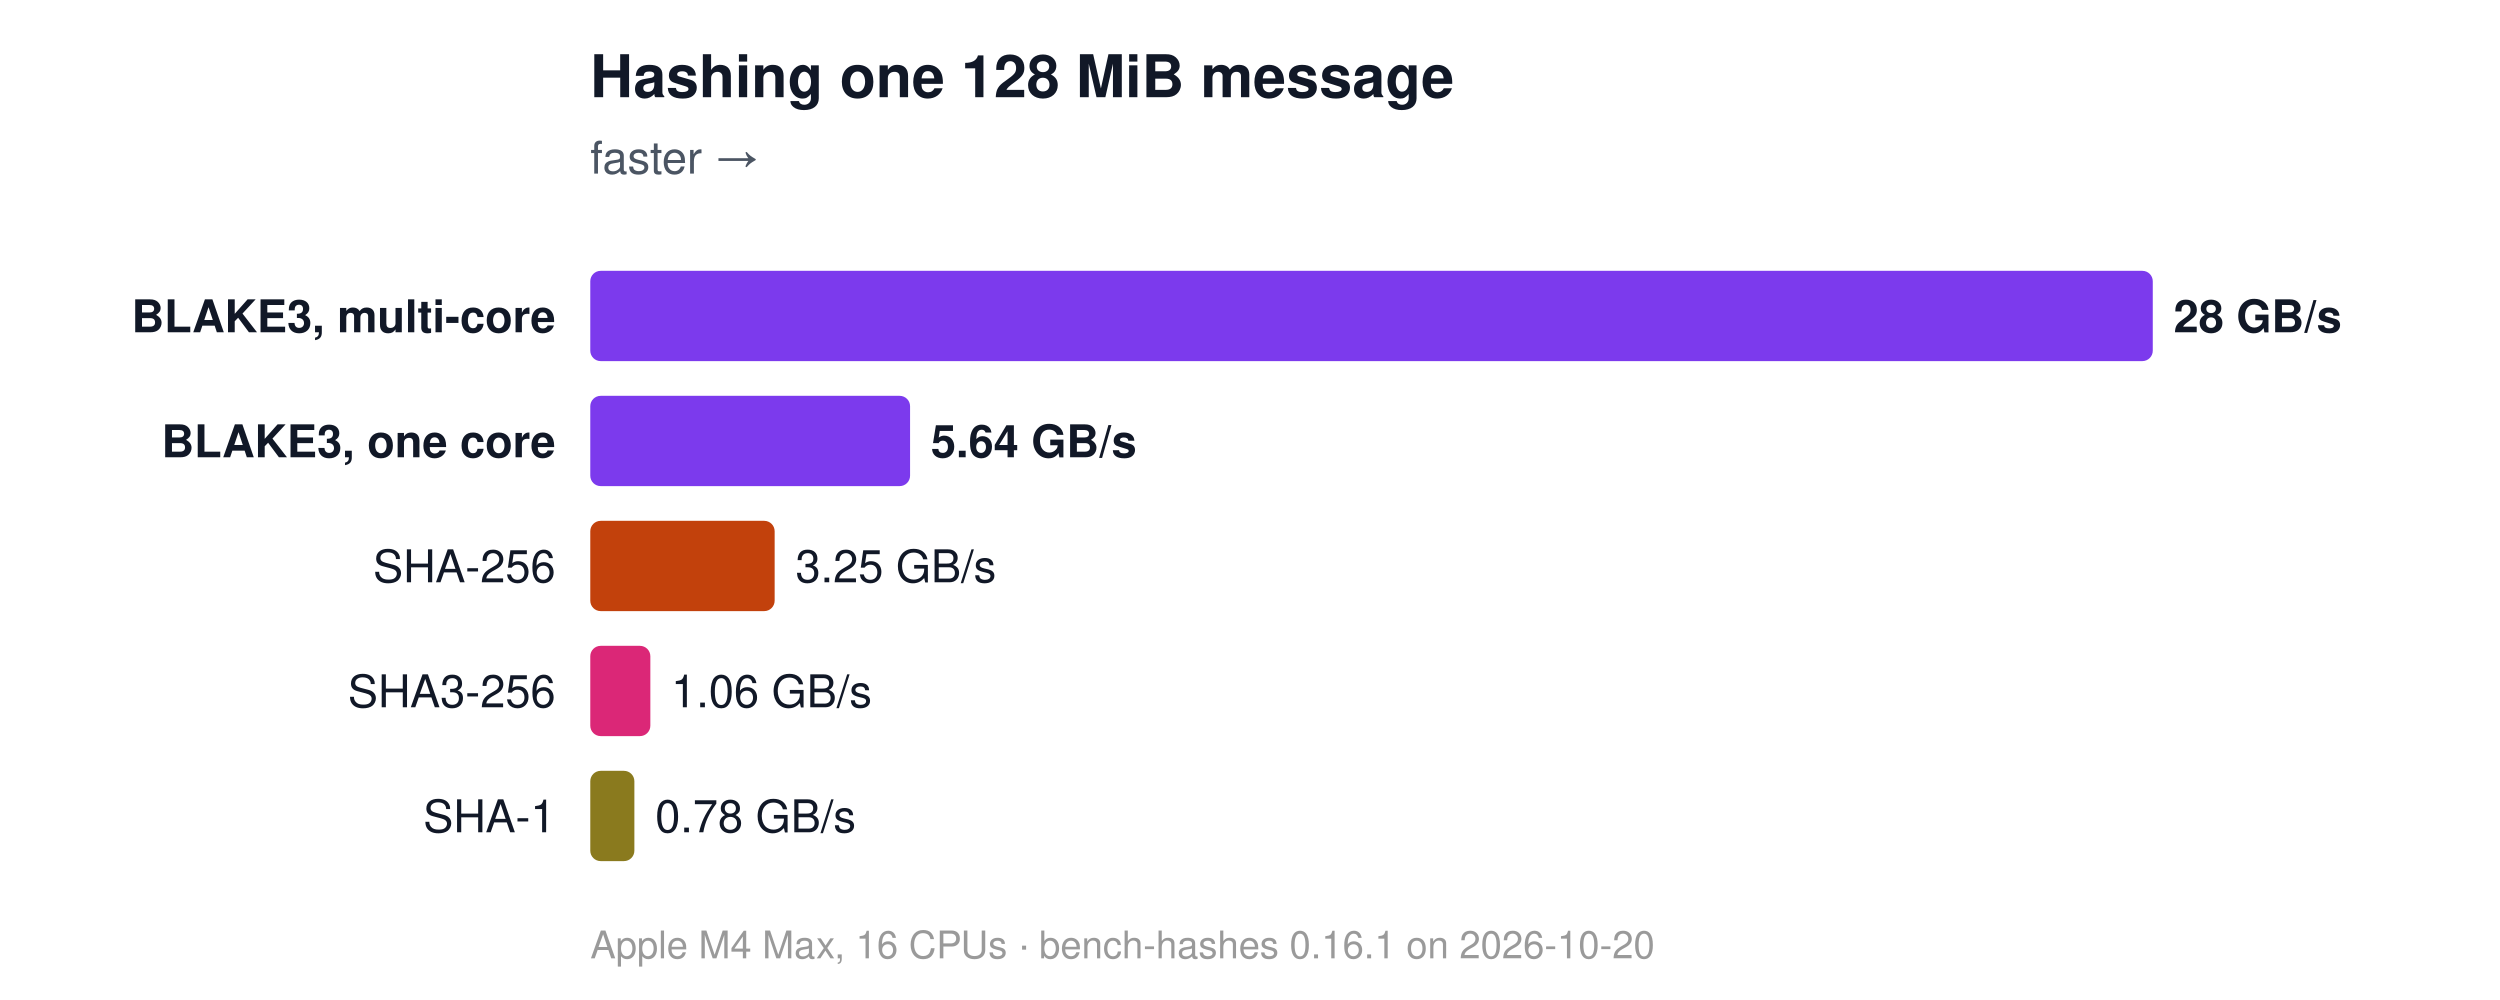
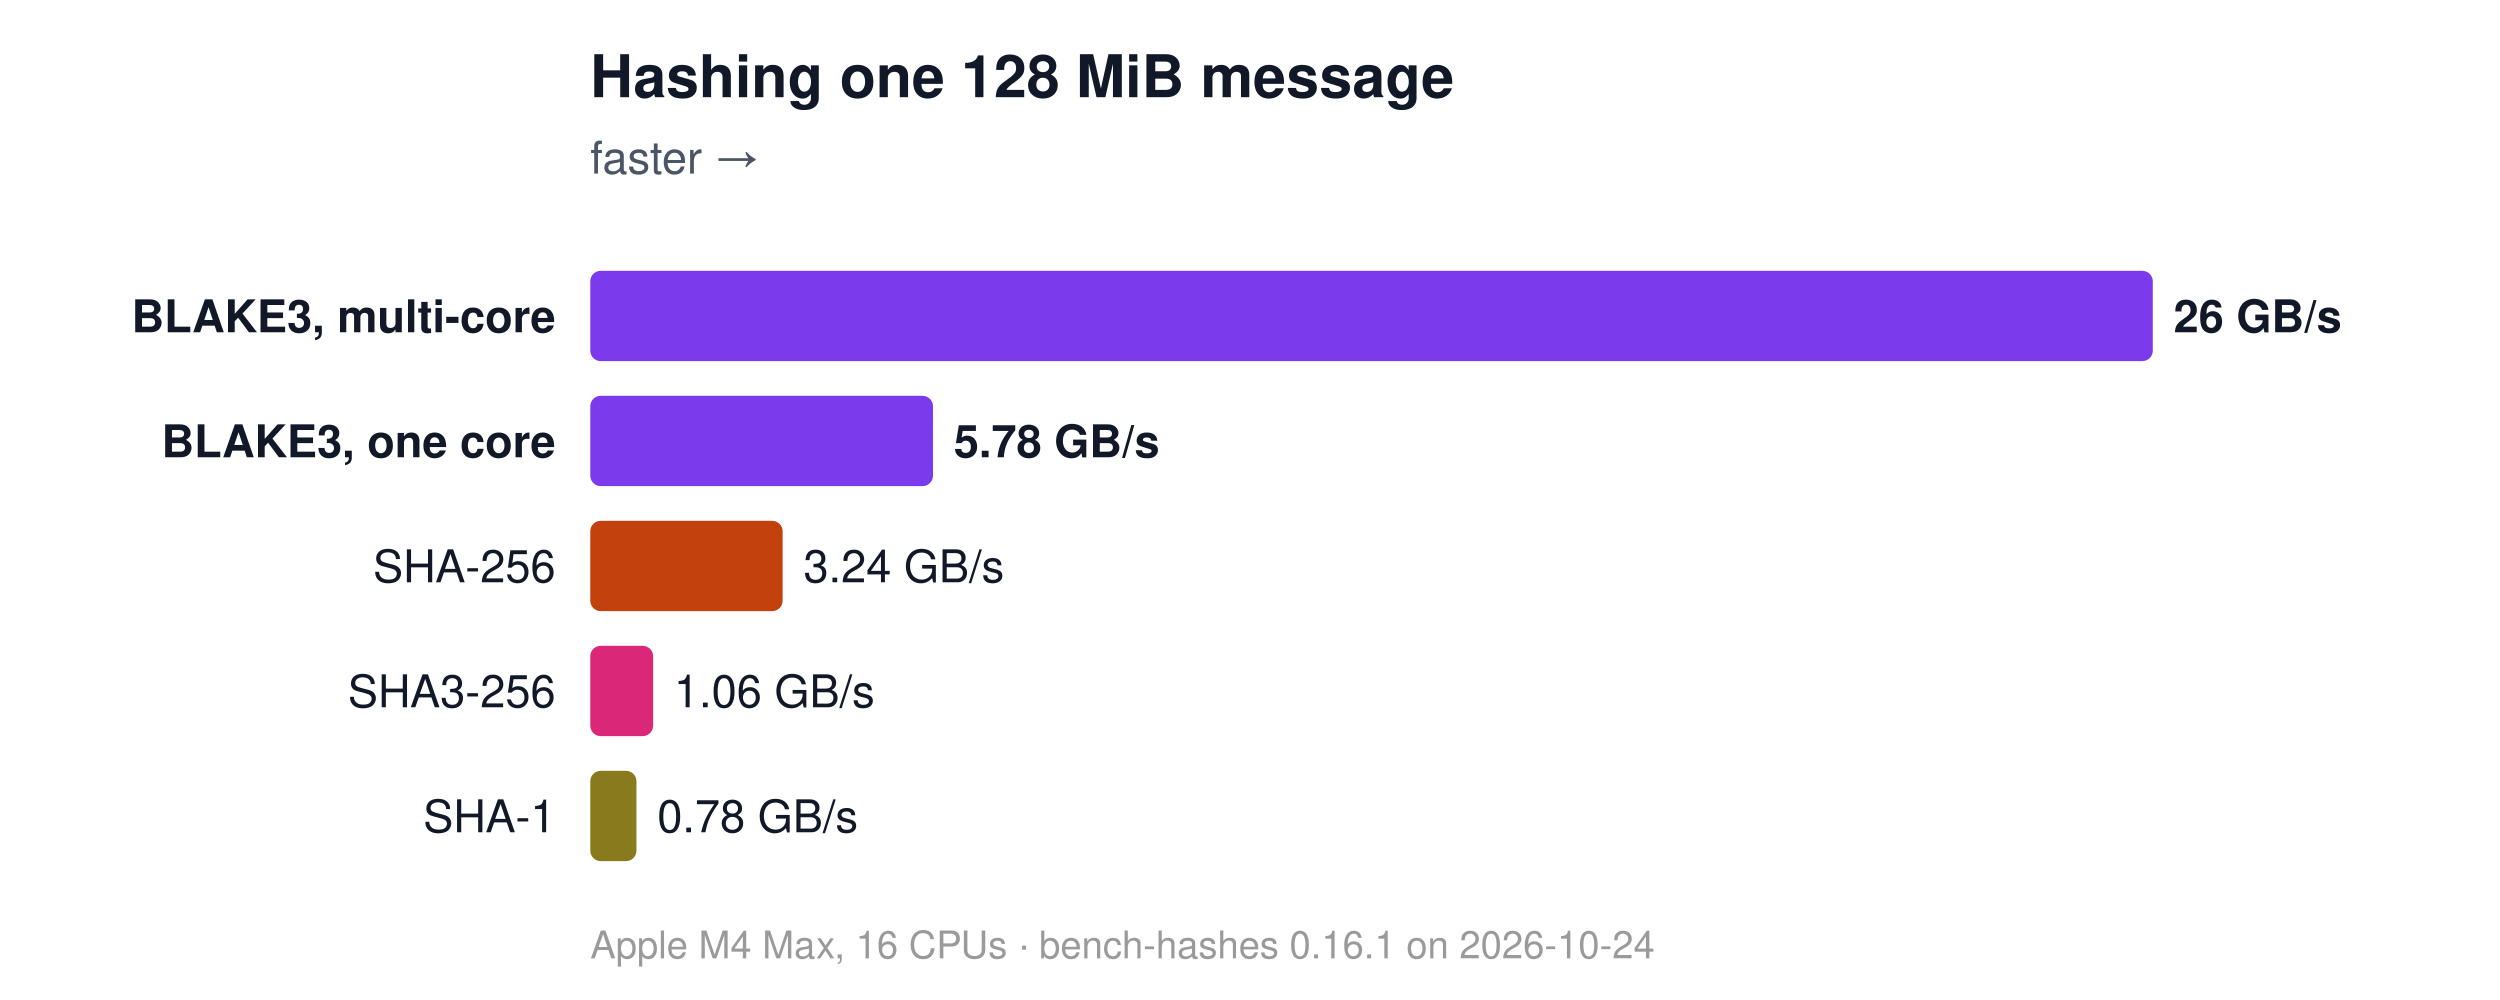
<svg xmlns="http://www.w3.org/2000/svg" width="720" height="288" viewBox="0 0 720 288" font-family="-apple-system, BlinkMacSystemFont, 'Segoe UI', Helvetica, Arial, sans-serif">
  <rect width="720" height="288" fill="#ffffff" />
  <text x="170" y="28" font-size="17" font-weight="600" fill="#111827">Hashing one 128 MiB message</text>
  <text x="170" y="50" font-size="13" fill="#4b5563">faster →</text>
  <text x="160" y="95.7" font-size="13" fill="#111827" text-anchor="end" font-weight="600">BLAKE3, multi-core</text>
  <rect x="170" y="78" width="450.0" height="26" rx="3" fill="#7c3aed" />
-   <text x="626.0" y="95.7" font-size="13" fill="#111827" font-weight="600">28 GB/s</text>
+   <text x="626.0" y="95.7" font-size="13" fill="#111827" font-weight="600">26 GB/s</text>
  <text x="160" y="131.7" font-size="13" fill="#111827" text-anchor="end" font-weight="600">BLAKE3, one core</text>
-   <rect x="170" y="114" width="92.1" height="26" rx="3" fill="#7c3aed" />
-   <text x="268.1" y="131.7" font-size="13" fill="#111827" font-weight="600">5.64 GB/s</text>
+   <rect x="170" y="114" width="98.7" height="26" rx="3" fill="#7c3aed" />
+   <text x="274.7" y="131.7" font-size="13" fill="#111827" font-weight="600">5.78 GB/s</text>
  <text x="160" y="167.7" font-size="13" fill="#111827" text-anchor="end">SHA-256</text>
-   <rect x="170" y="150" width="53.1" height="26" rx="3" fill="#c2410c" />
-   <text x="229.1" y="167.7" font-size="13" fill="#111827">3.25 GB/s</text>
+   <rect x="170" y="150" width="55.4" height="26" rx="3" fill="#c2410c" />
+   <text x="231.4" y="167.7" font-size="13" fill="#111827">3.24 GB/s</text>
  <text x="160" y="203.7" font-size="13" fill="#111827" text-anchor="end">SHA3-256</text>
-   <rect x="170" y="186" width="17.3" height="26" rx="3" fill="#db2777" />
-   <text x="193.3" y="203.7" font-size="13" fill="#111827">1.06 GB/s</text>
+   <rect x="170" y="186" width="18.1" height="26" rx="3" fill="#db2777" />
+   <text x="194.1" y="203.7" font-size="13" fill="#111827">1.06 GB/s</text>
  <text x="160" y="239.7" font-size="13" fill="#111827" text-anchor="end">SHA-1</text>
-   <rect x="170" y="222" width="12.7" height="26" rx="3" fill="#8a7a1e" />
-   <text x="188.7" y="239.7" font-size="13" fill="#111827">0.78 GB/s</text>
-   <text x="170" y="276.0" font-size="11" fill="#9a9a9a">Apple M4 Max, 16 CPUs · bench-hashes 0.16.1 on 2026-10-20</text>
+   <rect x="170" y="222" width="13.3" height="26" rx="3" fill="#8a7a1e" />
+   <text x="189.3" y="239.7" font-size="13" fill="#111827">0.78 GB/s</text>
+   <text x="170" y="276.0" font-size="11" fill="#9a9a9a">Apple M4 Max, 16 CPUs · bench-hashes 0.16.1 on 2026-10-24</text>
</svg>
